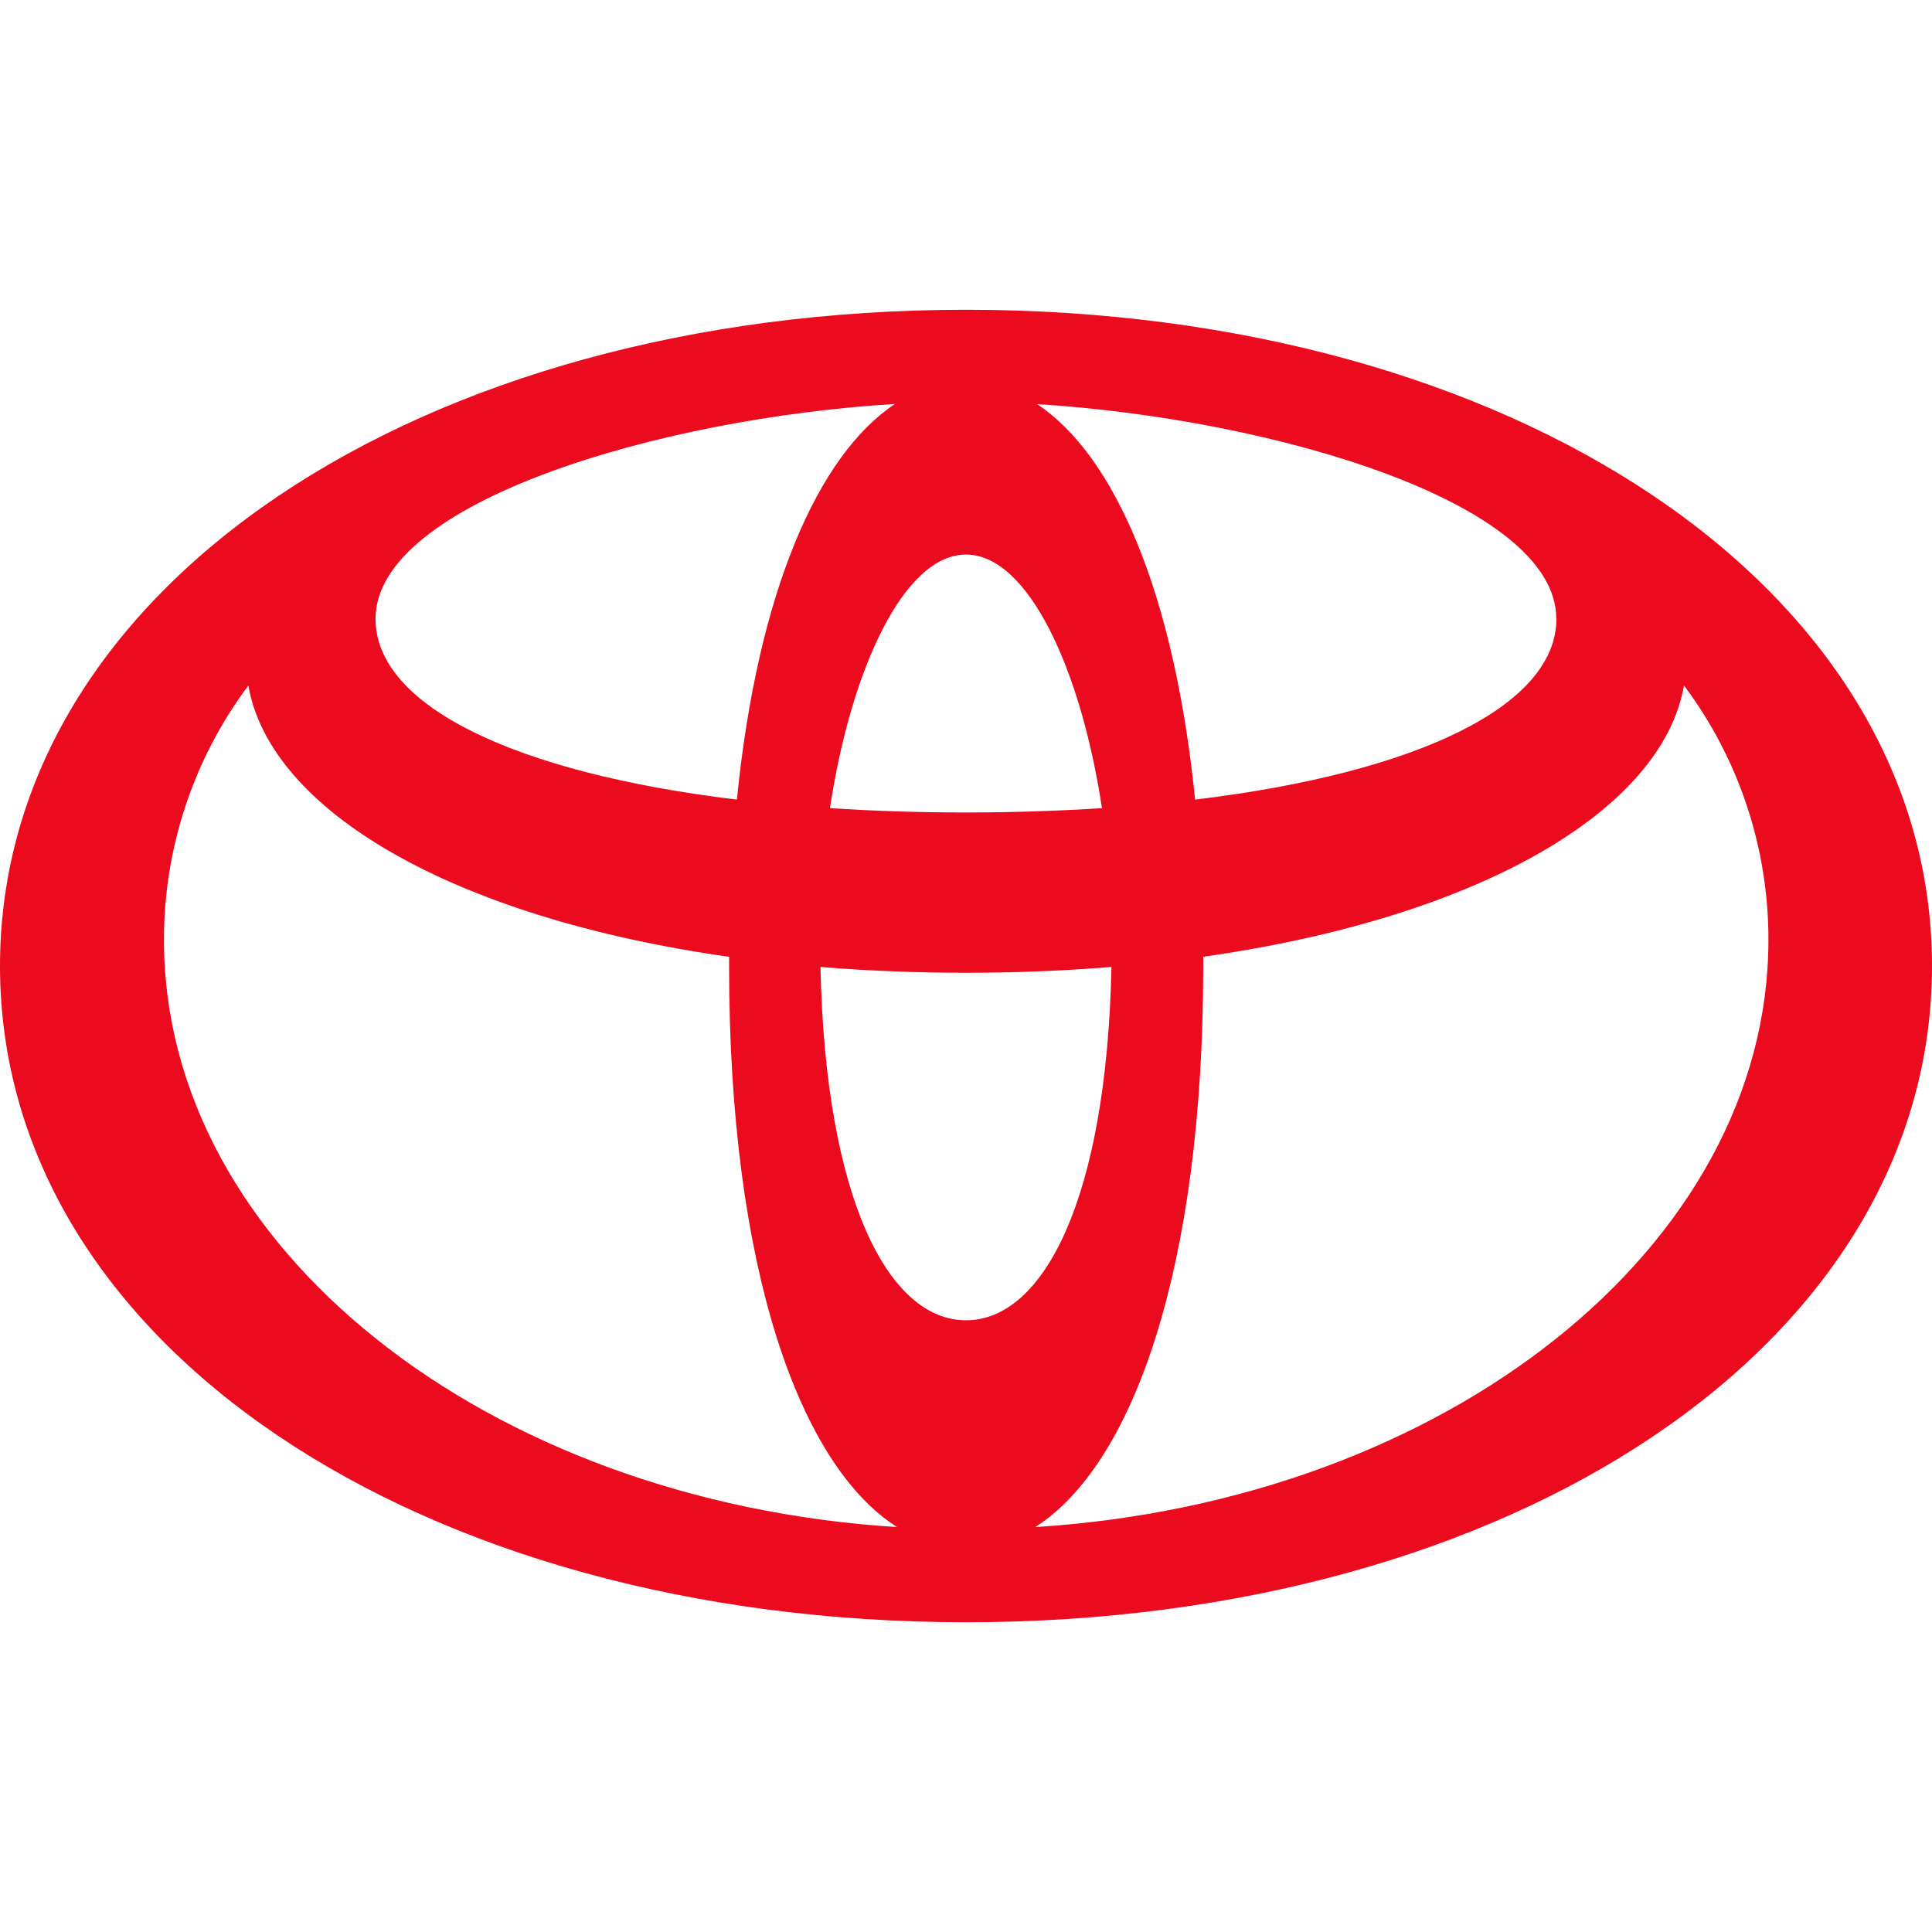
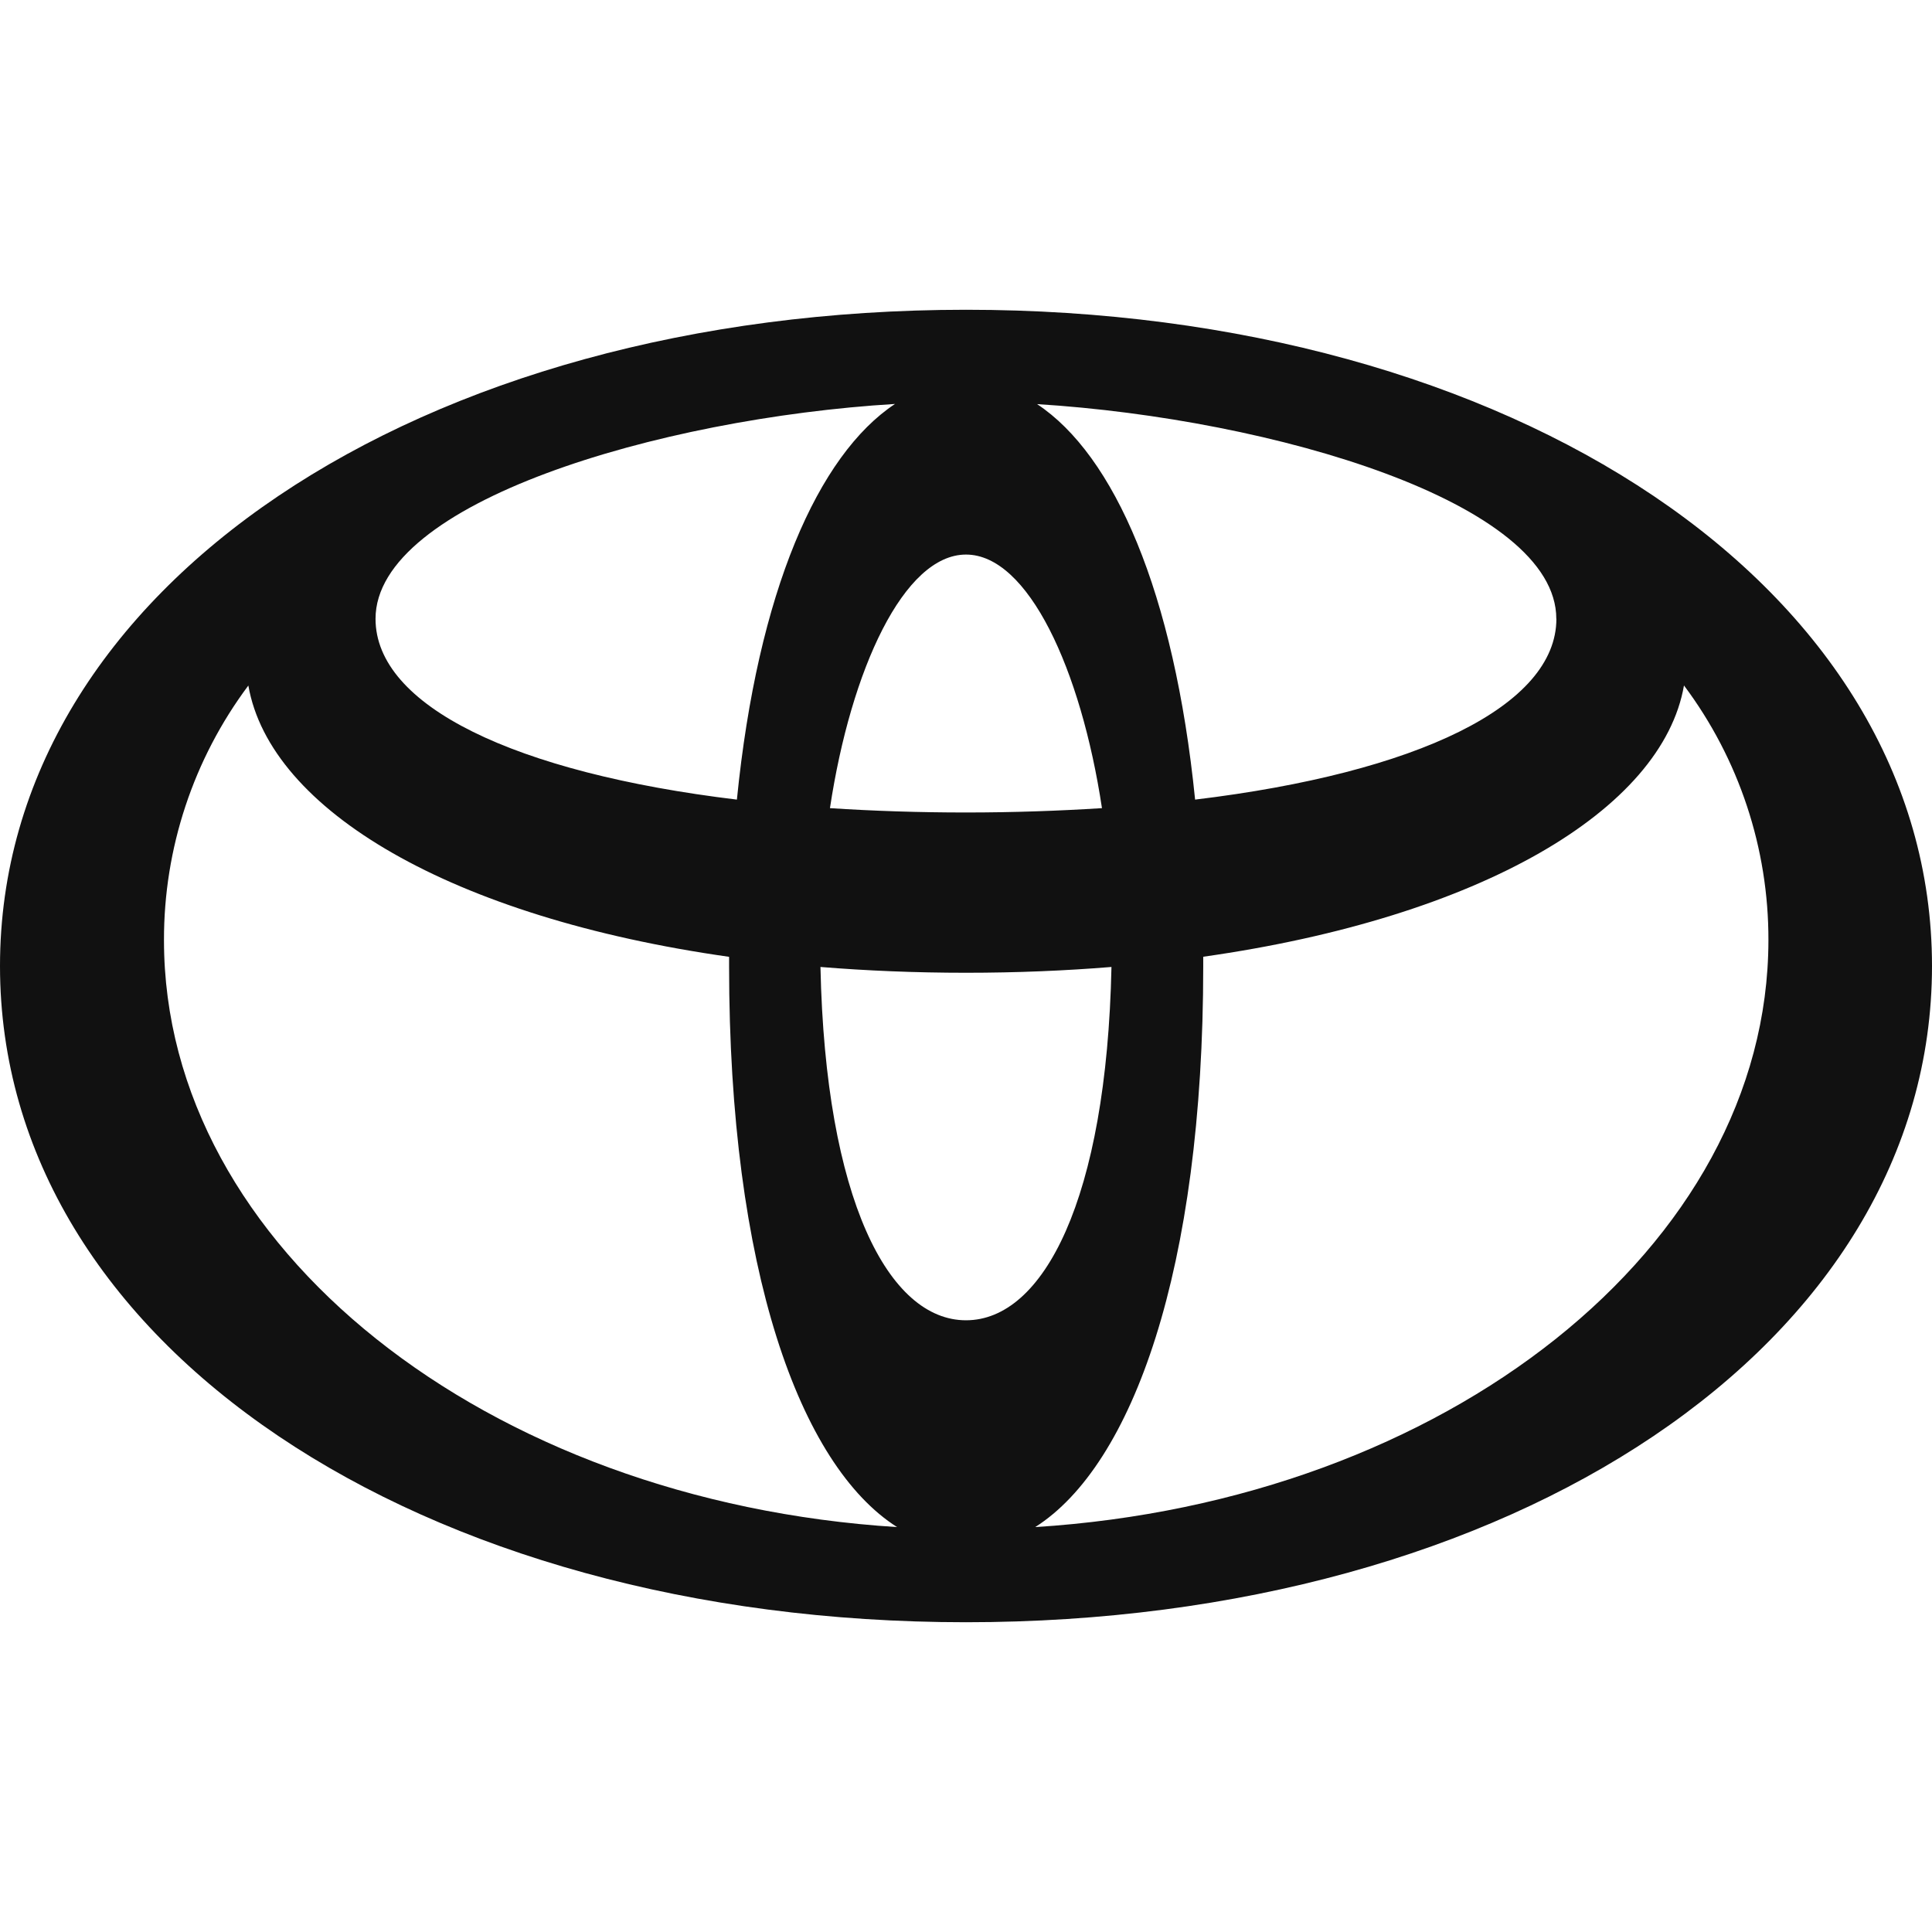
- <svg xmlns="http://www.w3.org/2000/svg" fill="#EB0A1E" role="img" viewBox="0 0 24 24">
+ <svg xmlns="http://www.w3.org/2000/svg" fill="#111111" role="img" viewBox="0 0 24 24">
  <path d="M12 3.848C5.223 3.848 0 7.298 0 12c0 4.702 5.224 8.152 12 8.152S24 16.702 24 12c0-4.702-5.223-8.152-12-8.152zm7.334 3.839c0 1.08-1.725 1.913-4.488 2.246-.26-2.58-1.005-4.279-1.963-4.913 2.948.184 6.45 1.227 6.45 2.667zM12 16.401c-.96 0-1.746-1.5-1.808-4.389.577.047 1.18.072 1.808.072.628 0 1.23-.025 1.807-.072-.061 2.89-.847 4.389-1.807 4.389zm0-6.308c-.59 0-1.155-.019-1.69-.054.261-1.728.92-3.15 1.69-3.15.77 0 1.428 1.422 1.689 3.15-.535.034-1.099.054-1.689.054zm-.882-5.075c-.956.633-1.706 2.333-1.964 4.915C6.391 9.6 4.665 8.767 4.665 7.687c0-1.44 3.504-2.49 6.453-2.669zM2.037 11.68a5.265 5.265 0 011.048-3.164c.27 1.547 2.522 2.881 5.972 3.37V12c0 3.772.879 6.203 2.087 6.97-5.107-.321-9.107-3.48-9.107-7.29zm10.823 7.29c1.207-.767 2.087-3.198 2.087-6.97v-.115c3.447-.488 5.704-1.826 5.972-3.37a5.26 5.26 0 011.049 3.165c-.004 3.81-4.008 6.969-9.109 7.29z" />
</svg>
